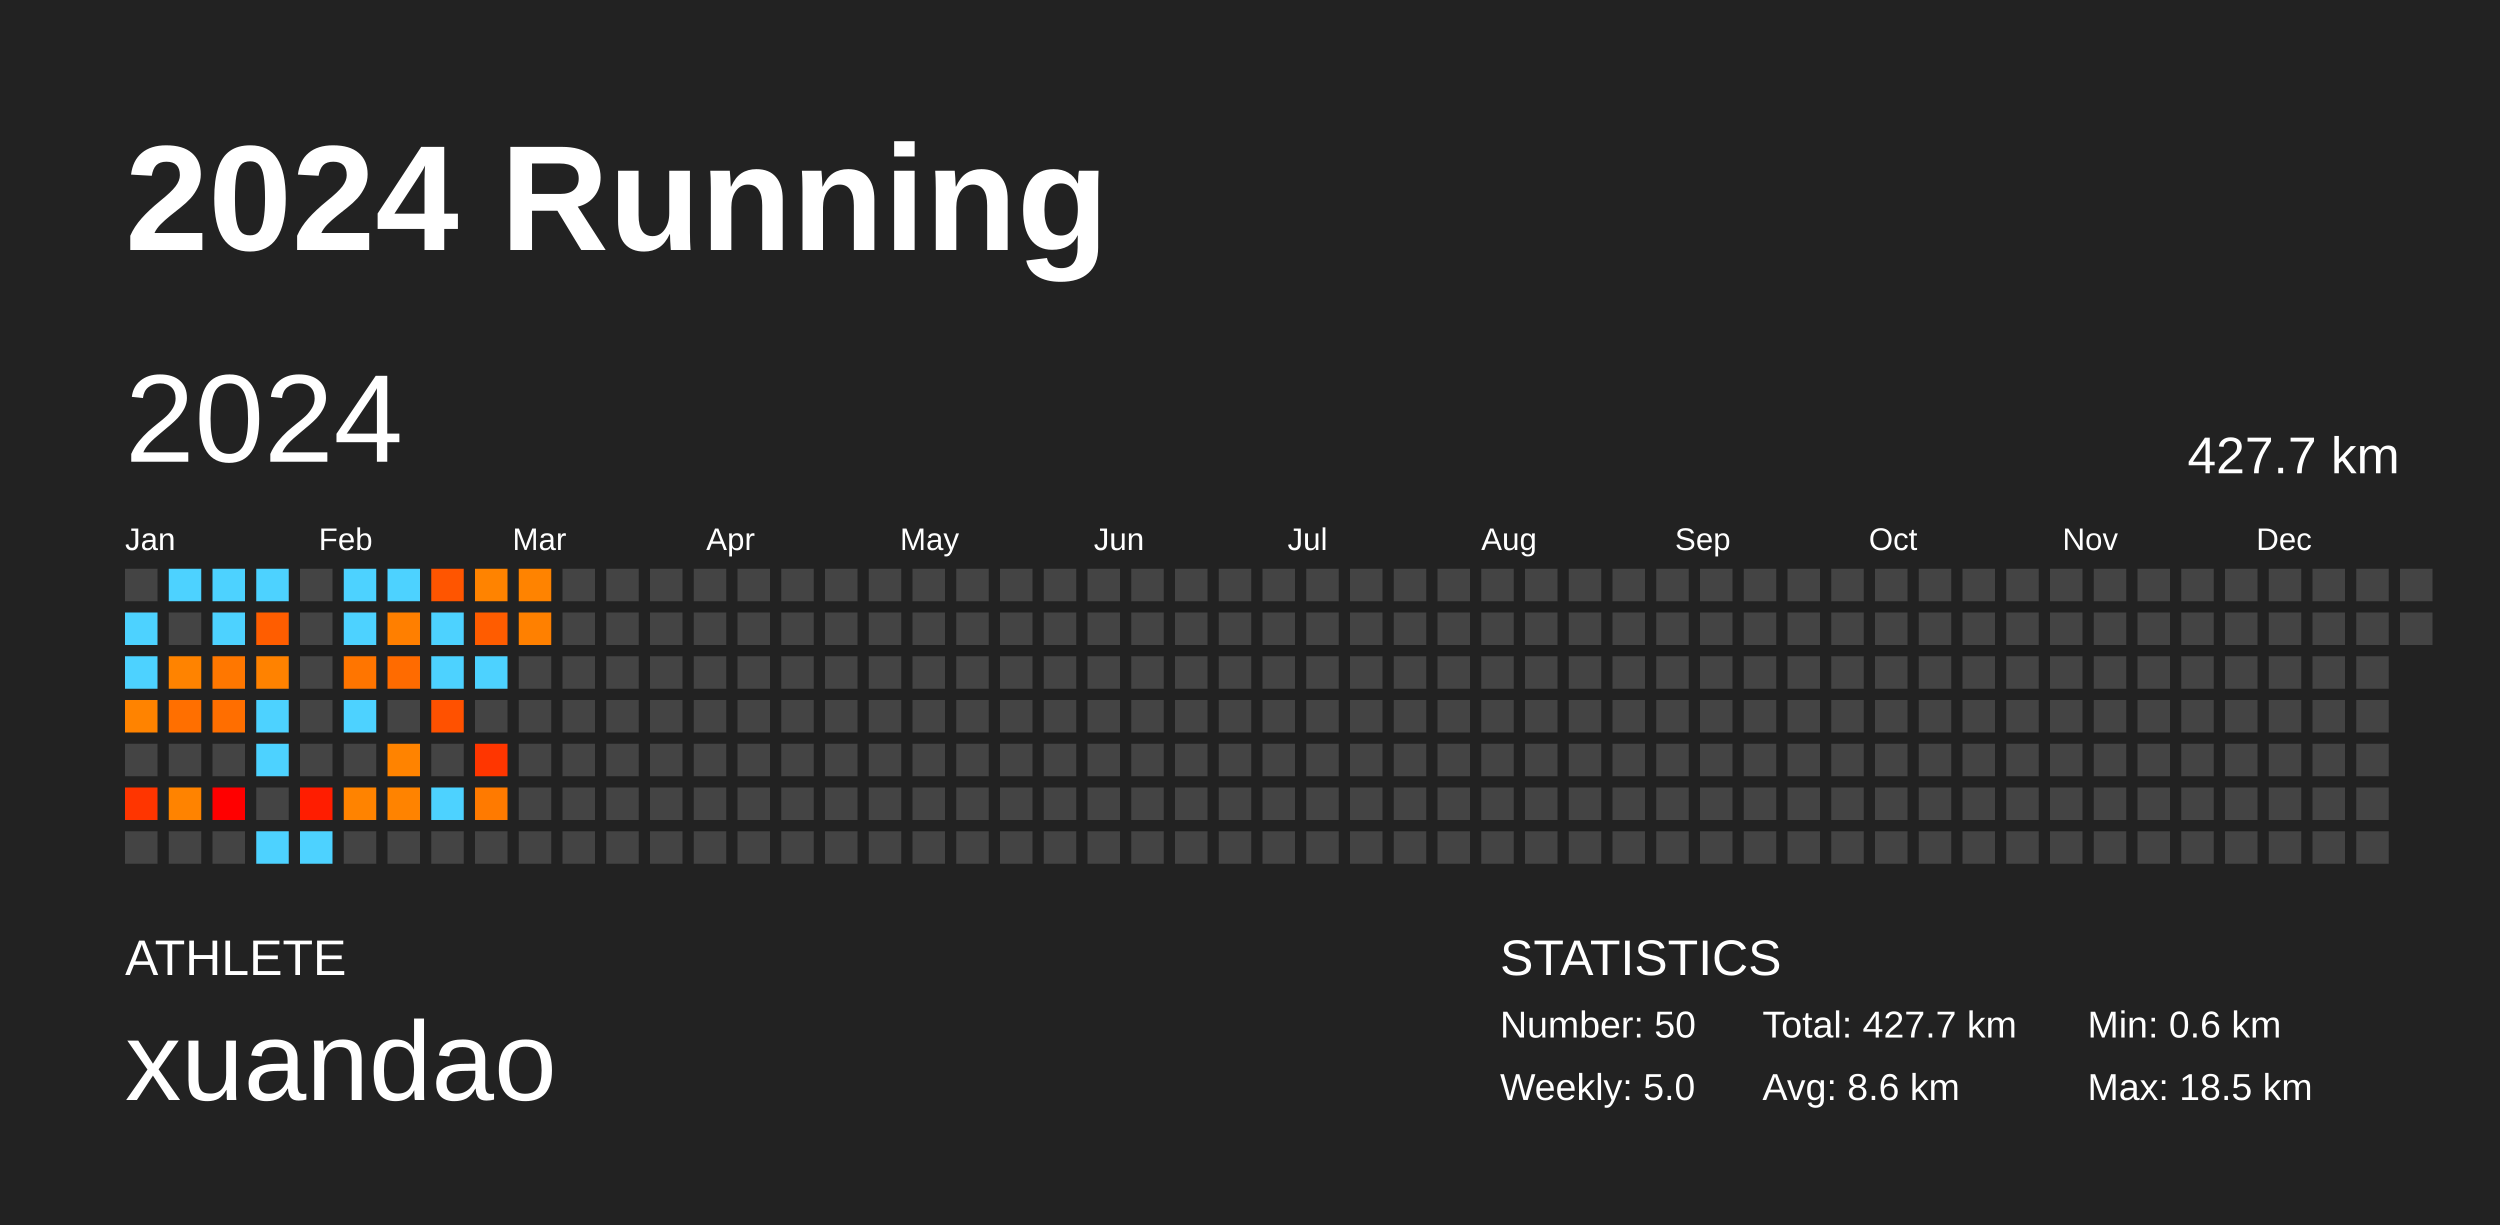
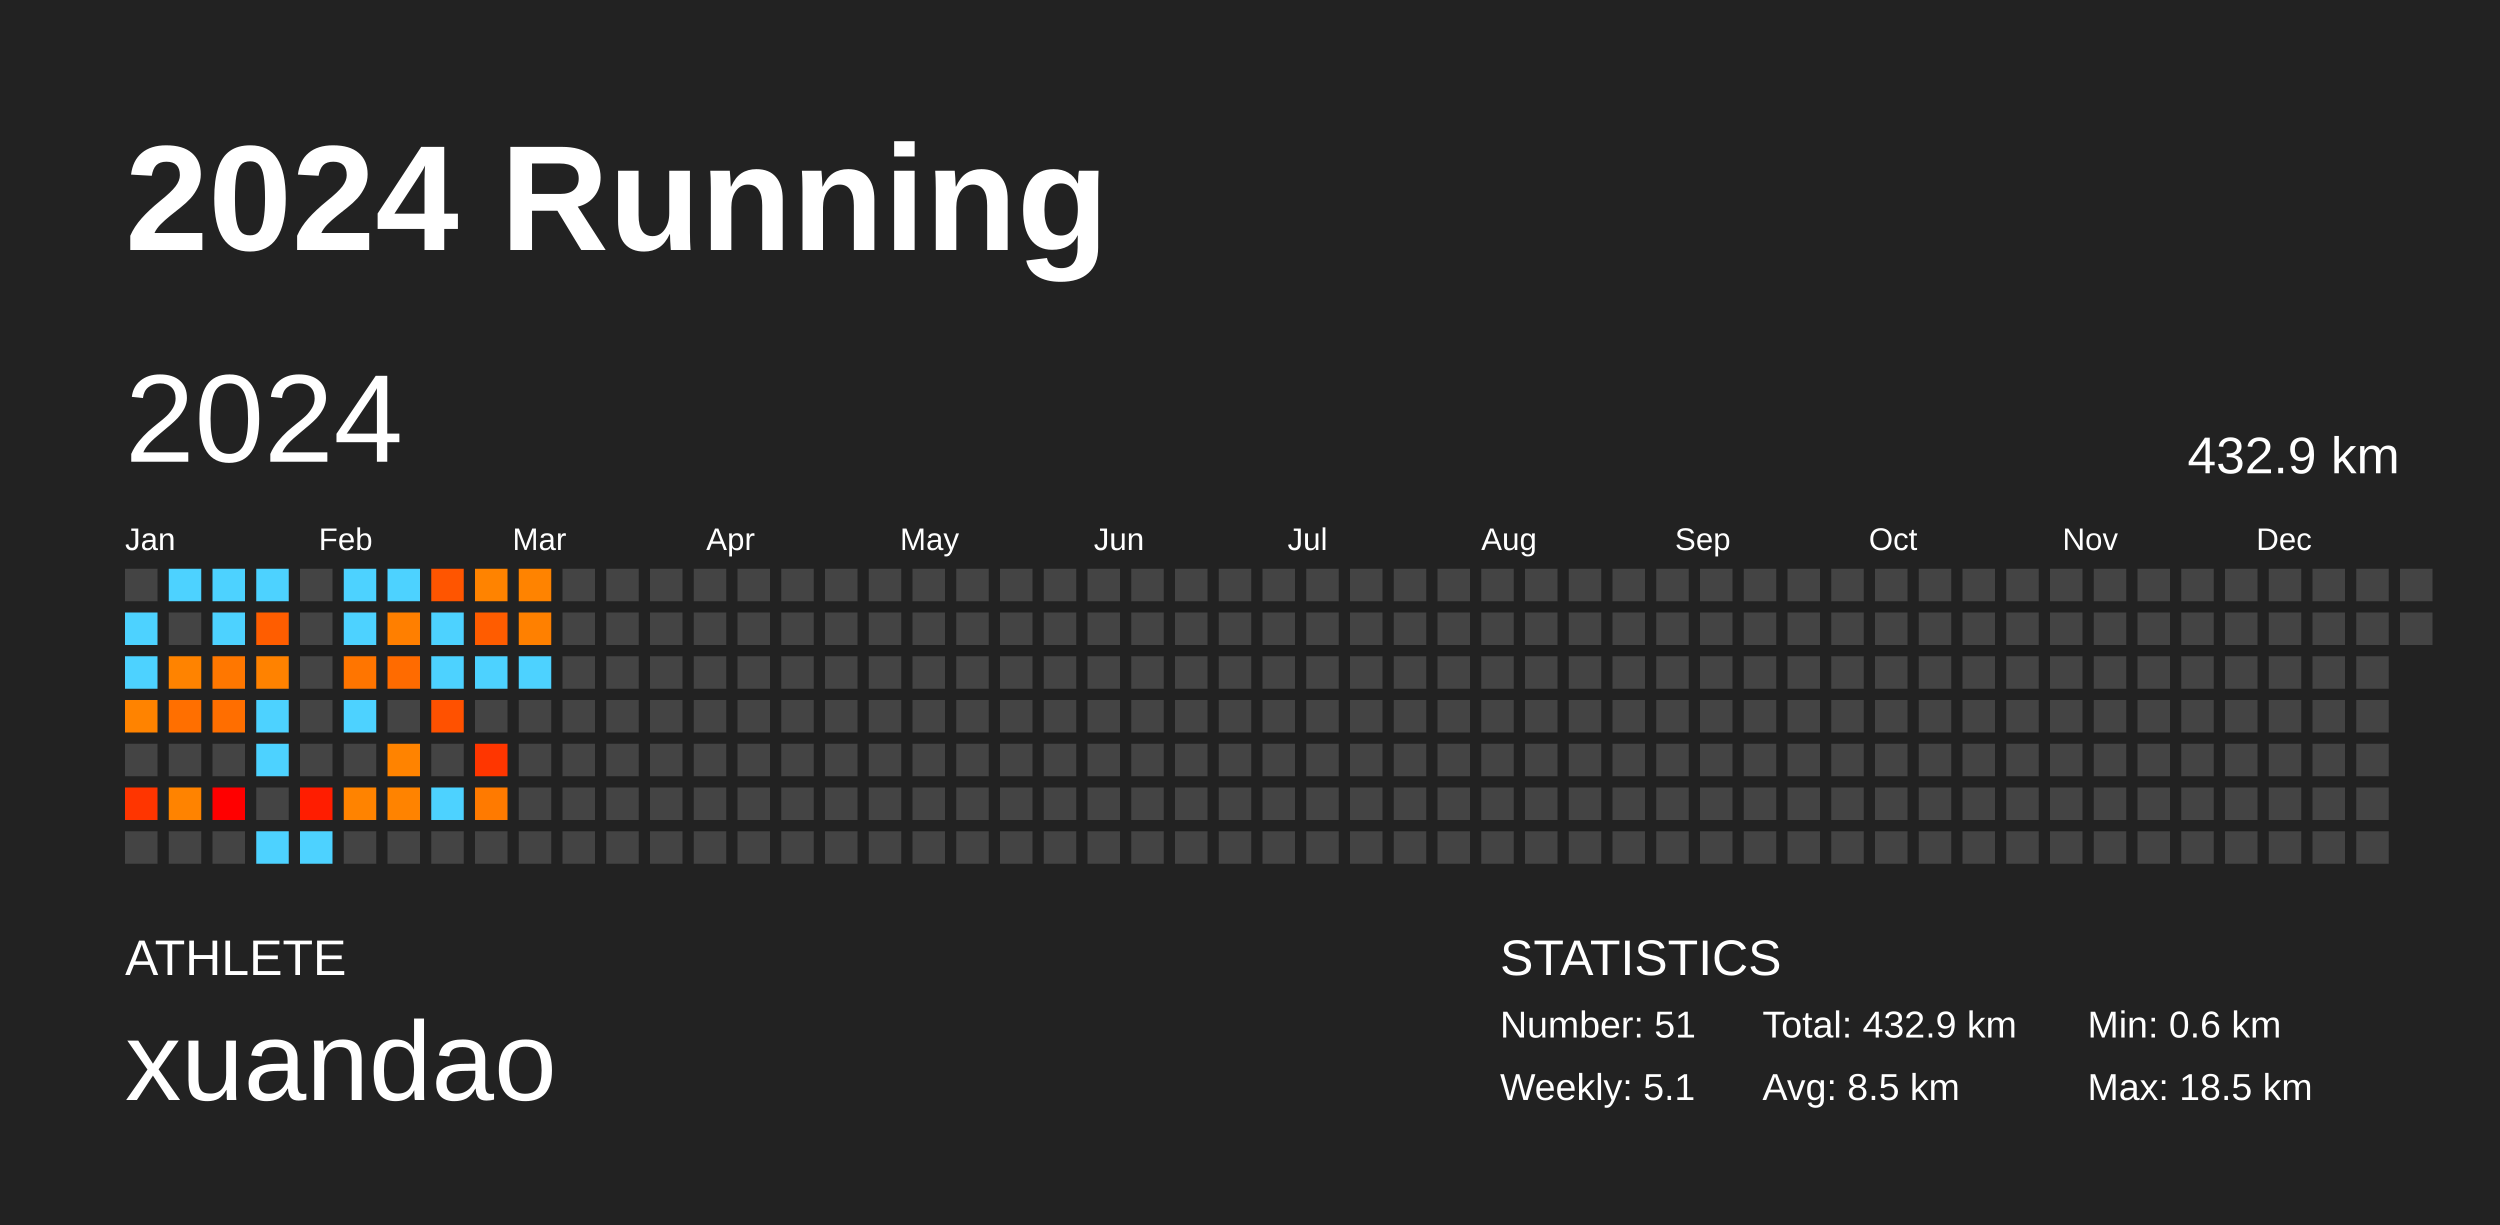
<svg xmlns="http://www.w3.org/2000/svg" baseProfile="full" height="98mm" version="1.1" viewBox="0,0,200,98" width="200mm">
  <defs />
  <rect fill="#222222" height="98" width="200" x="0" y="0" />
  <text fill="#FFFFFF" style="font-size:12px; font-family:Arial; font-weight:bold;" x="10" y="20">2024 Running</text>
  <text fill="#FFFFFF" style="font-size:4px; font-family:Arial" x="10" y="78">ATHLETE</text>
  <text fill="#FFFFFF" style="font-size:9px; font-family:Arial" x="10" y="88">xuandao</text>
  <text fill="#FFFFFF" style="font-size:4px; font-family:Arial" x="120" y="78">STATISTICS</text>
-   <text fill="#FFFFFF" style="font-size:3px; font-family:Arial" x="120" y="83">Number: 50</text>
-   <text fill="#FFFFFF" style="font-size:3px; font-family:Arial" x="120" y="88">Weekly: 5.0</text>
-   <text fill="#FFFFFF" style="font-size:3px; font-family:Arial" x="141" y="83">Total: 427.7 km</text>
-   <text fill="#FFFFFF" style="font-size:3px; font-family:Arial" x="141" y="88">Avg: 8.6 km</text>
+   <text fill="#FFFFFF" style="font-size:3px; font-family:Arial" x="120" y="83">Number: 51</text>
+   <text fill="#FFFFFF" style="font-size:3px; font-family:Arial" x="120" y="88">Weekly: 5.1</text>
+   <text fill="#FFFFFF" style="font-size:3px; font-family:Arial" x="141" y="83">Total: 432.9 km</text>
+   <text fill="#FFFFFF" style="font-size:3px; font-family:Arial" x="141" y="88">Avg: 8.5 km</text>
  <text fill="#FFFFFF" style="font-size:3px; font-family:Arial" x="167" y="83">Min: 0.6 km</text>
  <text fill="#FFFFFF" style="font-size:3px; font-family:Arial" x="167" y="88">Max: 18.5 km</text>
  <text dominant-baseline="hanging" fill="#FFFFFF" style="font-size:10.0px; font-family:Arial;" x="10" y="30">2024</text>
-   <text dominant-baseline="hanging" fill="#FFFFFF" style="font-size:4.125px; font-family:Arial;" x="175" y="35">427.7 km</text>
+   <text dominant-baseline="hanging" fill="#FFFFFF" style="font-size:4.125px; font-family:Arial;" x="175" y="35">432.9 km</text>
  <text fill="#FFFFFF" style="font-size:2.5px; font-family:Arial" x="10.0" y="44">Jan</text>
  <text fill="#FFFFFF" style="font-size:2.5px; font-family:Arial" x="25.5" y="44">Feb</text>
  <text fill="#FFFFFF" style="font-size:2.5px; font-family:Arial" x="41.0" y="44">Mar</text>
  <text fill="#FFFFFF" style="font-size:2.5px; font-family:Arial" x="56.5" y="44">Apr</text>
  <text fill="#FFFFFF" style="font-size:2.5px; font-family:Arial" x="72.0" y="44">May</text>
  <text fill="#FFFFFF" style="font-size:2.5px; font-family:Arial" x="87.5" y="44">Jun</text>
  <text fill="#FFFFFF" style="font-size:2.5px; font-family:Arial" x="103.0" y="44">Jul</text>
  <text fill="#FFFFFF" style="font-size:2.5px; font-family:Arial" x="118.5" y="44">Aug</text>
  <text fill="#FFFFFF" style="font-size:2.5px; font-family:Arial" x="134.0" y="44">Sep</text>
  <text fill="#FFFFFF" style="font-size:2.5px; font-family:Arial" x="149.5" y="44">Oct</text>
  <text fill="#FFFFFF" style="font-size:2.5px; font-family:Arial" x="165.0" y="44">Nov</text>
  <text fill="#FFFFFF" style="font-size:2.5px; font-family:Arial" x="180.5" y="44">Dec</text>
  <rect fill="#444444" height="2.6" width="2.6" x="10.0" y="45.5" />
  <rect fill="#4dd2ff" height="2.6" width="2.6" x="10.0" y="49.0" />
  <rect fill="#4dd2ff" height="2.6" width="2.6" x="10.0" y="52.5" />
  <rect fill="#ff8300" height="2.6" width="2.6" x="10.0" y="56.0" />
  <rect fill="#444444" height="2.6" width="2.6" x="10.0" y="59.5" />
  <rect fill="#ff3500" height="2.6" width="2.6" x="10.0" y="63.0" />
  <rect fill="#444444" height="2.6" width="2.6" x="10.0" y="66.5" />
  <rect fill="#4dd2ff" height="2.6" width="2.6" x="13.5" y="45.5" />
  <rect fill="#444444" height="2.6" width="2.6" x="13.5" y="49.0" />
  <rect fill="#ff8300" height="2.6" width="2.6" x="13.5" y="52.5" />
  <rect fill="#ff6f00" height="2.6" width="2.6" x="13.5" y="56.0" />
  <rect fill="#444444" height="2.6" width="2.6" x="13.5" y="59.5" />
  <rect fill="#ff8300" height="2.6" width="2.6" x="13.5" y="63.0" />
  <rect fill="#444444" height="2.6" width="2.6" x="13.5" y="66.5" />
  <rect fill="#4dd2ff" height="2.6" width="2.6" x="17.0" y="45.5" />
  <rect fill="#4dd2ff" height="2.6" width="2.6" x="17.0" y="49.0" />
  <rect fill="#ff7700" height="2.6" width="2.6" x="17.0" y="52.5" />
  <rect fill="#ff6e00" height="2.6" width="2.6" x="17.0" y="56.0" />
  <rect fill="#444444" height="2.6" width="2.6" x="17.0" y="59.5" />
  <rect fill="#ff0000" height="2.6" width="2.6" x="17.0" y="63.0" />
  <rect fill="#444444" height="2.6" width="2.6" x="17.0" y="66.5" />
  <rect fill="#4dd2ff" height="2.6" width="2.6" x="20.5" y="45.5" />
  <rect fill="#ff5d00" height="2.6" width="2.6" x="20.5" y="49.0" />
  <rect fill="#ff8200" height="2.6" width="2.6" x="20.5" y="52.5" />
  <rect fill="#4dd2ff" height="2.6" width="2.6" x="20.5" y="56.0" />
  <rect fill="#4dd2ff" height="2.6" width="2.6" x="20.5" y="59.5" />
  <rect fill="#444444" height="2.6" width="2.6" x="20.5" y="63.0" />
  <rect fill="#4dd2ff" height="2.6" width="2.6" x="20.5" y="66.5" />
  <rect fill="#444444" height="2.6" width="2.6" x="24.0" y="45.5" />
  <rect fill="#444444" height="2.6" width="2.6" x="24.0" y="49.0" />
  <rect fill="#444444" height="2.6" width="2.6" x="24.0" y="52.5" />
  <rect fill="#444444" height="2.6" width="2.6" x="24.0" y="56.0" />
  <rect fill="#444444" height="2.6" width="2.6" x="24.0" y="59.5" />
  <rect fill="#ff1d00" height="2.6" width="2.6" x="24.0" y="63.0" />
  <rect fill="#4dd2ff" height="2.6" width="2.6" x="24.0" y="66.5" />
  <rect fill="#4dd2ff" height="2.6" width="2.6" x="27.5" y="45.5" />
  <rect fill="#4dd2ff" height="2.6" width="2.6" x="27.5" y="49.0" />
  <rect fill="#ff7500" height="2.6" width="2.6" x="27.5" y="52.5" />
  <rect fill="#4dd2ff" height="2.6" width="2.6" x="27.5" y="56.0" />
  <rect fill="#444444" height="2.6" width="2.6" x="27.5" y="59.5" />
  <rect fill="#ff8300" height="2.6" width="2.6" x="27.5" y="63.0" />
  <rect fill="#444444" height="2.6" width="2.6" x="27.5" y="66.5" />
  <rect fill="#4dd2ff" height="2.6" width="2.6" x="31.0" y="45.5" />
  <rect fill="#ff7f00" height="2.6" width="2.6" x="31.0" y="49.0" />
  <rect fill="#ff6b00" height="2.6" width="2.6" x="31.0" y="52.5" />
  <rect fill="#444444" height="2.6" width="2.6" x="31.0" y="56.0" />
  <rect fill="#ff8300" height="2.6" width="2.6" x="31.0" y="59.5" />
  <rect fill="#ff8300" height="2.6" width="2.6" x="31.0" y="63.0" />
  <rect fill="#444444" height="2.6" width="2.6" x="31.0" y="66.5" />
  <rect fill="#ff5500" height="2.6" width="2.6" x="34.5" y="45.5" />
  <rect fill="#4dd2ff" height="2.6" width="2.6" x="34.5" y="49.0" />
  <rect fill="#4dd2ff" height="2.6" width="2.6" x="34.5" y="52.5" />
  <rect fill="#ff5100" height="2.6" width="2.6" x="34.5" y="56.0" />
  <rect fill="#444444" height="2.6" width="2.6" x="34.5" y="59.5" />
  <rect fill="#4dd2ff" height="2.6" width="2.6" x="34.5" y="63.0" />
  <rect fill="#444444" height="2.6" width="2.6" x="34.5" y="66.5" />
  <rect fill="#ff8300" height="2.6" width="2.6" x="38.0" y="45.5" />
  <rect fill="#ff5c00" height="2.6" width="2.6" x="38.0" y="49.0" />
  <rect fill="#4dd2ff" height="2.6" width="2.6" x="38.0" y="52.5" />
  <rect fill="#444444" height="2.6" width="2.6" x="38.0" y="56.0" />
  <rect fill="#ff3600" height="2.6" width="2.6" x="38.0" y="59.5" />
  <rect fill="#ff7a00" height="2.6" width="2.6" x="38.0" y="63.0" />
  <rect fill="#444444" height="2.6" width="2.6" x="38.0" y="66.5" />
  <rect fill="#ff8300" height="2.6" width="2.6" x="41.5" y="45.5" />
  <rect fill="#ff8000" height="2.6" width="2.6" x="41.5" y="49.0" />
-   <rect fill="#444444" height="2.6" width="2.6" x="41.5" y="52.5" />
+   <rect fill="#4dd2ff" height="2.6" width="2.6" x="41.5" y="52.5" />
  <rect fill="#444444" height="2.6" width="2.6" x="41.5" y="56.0" />
  <rect fill="#444444" height="2.6" width="2.6" x="41.5" y="59.5" />
  <rect fill="#444444" height="2.6" width="2.6" x="41.5" y="63.0" />
  <rect fill="#444444" height="2.6" width="2.6" x="41.5" y="66.5" />
  <rect fill="#444444" height="2.6" width="2.6" x="45.0" y="45.5" />
  <rect fill="#444444" height="2.6" width="2.6" x="45.0" y="49.0" />
  <rect fill="#444444" height="2.6" width="2.6" x="45.0" y="52.5" />
  <rect fill="#444444" height="2.6" width="2.6" x="45.0" y="56.0" />
  <rect fill="#444444" height="2.6" width="2.6" x="45.0" y="59.5" />
  <rect fill="#444444" height="2.6" width="2.6" x="45.0" y="63.0" />
  <rect fill="#444444" height="2.6" width="2.6" x="45.0" y="66.5" />
  <rect fill="#444444" height="2.6" width="2.6" x="48.5" y="45.5" />
  <rect fill="#444444" height="2.6" width="2.6" x="48.5" y="49.0" />
  <rect fill="#444444" height="2.6" width="2.6" x="48.5" y="52.5" />
  <rect fill="#444444" height="2.6" width="2.6" x="48.5" y="56.0" />
  <rect fill="#444444" height="2.6" width="2.6" x="48.5" y="59.5" />
  <rect fill="#444444" height="2.6" width="2.6" x="48.5" y="63.0" />
  <rect fill="#444444" height="2.6" width="2.6" x="48.5" y="66.5" />
  <rect fill="#444444" height="2.6" width="2.6" x="52.0" y="45.5" />
  <rect fill="#444444" height="2.6" width="2.6" x="52.0" y="49.0" />
  <rect fill="#444444" height="2.6" width="2.6" x="52.0" y="52.5" />
  <rect fill="#444444" height="2.6" width="2.6" x="52.0" y="56.0" />
  <rect fill="#444444" height="2.6" width="2.6" x="52.0" y="59.5" />
  <rect fill="#444444" height="2.6" width="2.6" x="52.0" y="63.0" />
  <rect fill="#444444" height="2.6" width="2.6" x="52.0" y="66.5" />
  <rect fill="#444444" height="2.6" width="2.6" x="55.5" y="45.5" />
  <rect fill="#444444" height="2.6" width="2.6" x="55.5" y="49.0" />
  <rect fill="#444444" height="2.6" width="2.6" x="55.5" y="52.5" />
  <rect fill="#444444" height="2.6" width="2.6" x="55.5" y="56.0" />
  <rect fill="#444444" height="2.6" width="2.6" x="55.5" y="59.5" />
  <rect fill="#444444" height="2.6" width="2.6" x="55.5" y="63.0" />
  <rect fill="#444444" height="2.6" width="2.6" x="55.5" y="66.5" />
  <rect fill="#444444" height="2.6" width="2.6" x="59.0" y="45.5" />
  <rect fill="#444444" height="2.6" width="2.6" x="59.0" y="49.0" />
  <rect fill="#444444" height="2.6" width="2.6" x="59.0" y="52.5" />
  <rect fill="#444444" height="2.6" width="2.6" x="59.0" y="56.0" />
  <rect fill="#444444" height="2.6" width="2.6" x="59.0" y="59.5" />
  <rect fill="#444444" height="2.6" width="2.6" x="59.0" y="63.0" />
  <rect fill="#444444" height="2.6" width="2.6" x="59.0" y="66.5" />
  <rect fill="#444444" height="2.6" width="2.6" x="62.5" y="45.5" />
  <rect fill="#444444" height="2.6" width="2.6" x="62.5" y="49.0" />
  <rect fill="#444444" height="2.6" width="2.6" x="62.5" y="52.5" />
  <rect fill="#444444" height="2.6" width="2.6" x="62.5" y="56.0" />
  <rect fill="#444444" height="2.6" width="2.6" x="62.5" y="59.5" />
  <rect fill="#444444" height="2.6" width="2.6" x="62.5" y="63.0" />
  <rect fill="#444444" height="2.6" width="2.6" x="62.5" y="66.5" />
  <rect fill="#444444" height="2.6" width="2.6" x="66.0" y="45.5" />
  <rect fill="#444444" height="2.6" width="2.6" x="66.0" y="49.0" />
  <rect fill="#444444" height="2.6" width="2.6" x="66.0" y="52.5" />
  <rect fill="#444444" height="2.6" width="2.6" x="66.0" y="56.0" />
  <rect fill="#444444" height="2.6" width="2.6" x="66.0" y="59.5" />
  <rect fill="#444444" height="2.6" width="2.6" x="66.0" y="63.0" />
  <rect fill="#444444" height="2.6" width="2.6" x="66.0" y="66.5" />
  <rect fill="#444444" height="2.6" width="2.6" x="69.5" y="45.5" />
  <rect fill="#444444" height="2.6" width="2.6" x="69.5" y="49.0" />
  <rect fill="#444444" height="2.6" width="2.6" x="69.5" y="52.5" />
  <rect fill="#444444" height="2.6" width="2.6" x="69.5" y="56.0" />
  <rect fill="#444444" height="2.6" width="2.6" x="69.5" y="59.5" />
  <rect fill="#444444" height="2.6" width="2.6" x="69.5" y="63.0" />
  <rect fill="#444444" height="2.6" width="2.6" x="69.5" y="66.5" />
  <rect fill="#444444" height="2.6" width="2.6" x="73.0" y="45.5" />
  <rect fill="#444444" height="2.6" width="2.6" x="73.0" y="49.0" />
  <rect fill="#444444" height="2.6" width="2.6" x="73.0" y="52.5" />
  <rect fill="#444444" height="2.6" width="2.6" x="73.0" y="56.0" />
  <rect fill="#444444" height="2.6" width="2.6" x="73.0" y="59.5" />
  <rect fill="#444444" height="2.6" width="2.6" x="73.0" y="63.0" />
  <rect fill="#444444" height="2.6" width="2.6" x="73.0" y="66.5" />
  <rect fill="#444444" height="2.6" width="2.6" x="76.5" y="45.5" />
  <rect fill="#444444" height="2.6" width="2.6" x="76.5" y="49.0" />
  <rect fill="#444444" height="2.6" width="2.6" x="76.5" y="52.5" />
  <rect fill="#444444" height="2.6" width="2.6" x="76.5" y="56.0" />
  <rect fill="#444444" height="2.6" width="2.6" x="76.5" y="59.5" />
  <rect fill="#444444" height="2.6" width="2.6" x="76.5" y="63.0" />
  <rect fill="#444444" height="2.6" width="2.6" x="76.5" y="66.5" />
  <rect fill="#444444" height="2.6" width="2.6" x="80.0" y="45.5" />
  <rect fill="#444444" height="2.6" width="2.6" x="80.0" y="49.0" />
  <rect fill="#444444" height="2.6" width="2.6" x="80.0" y="52.5" />
  <rect fill="#444444" height="2.6" width="2.6" x="80.0" y="56.0" />
  <rect fill="#444444" height="2.6" width="2.6" x="80.0" y="59.5" />
  <rect fill="#444444" height="2.6" width="2.6" x="80.0" y="63.0" />
  <rect fill="#444444" height="2.6" width="2.6" x="80.0" y="66.5" />
  <rect fill="#444444" height="2.6" width="2.6" x="83.5" y="45.5" />
  <rect fill="#444444" height="2.6" width="2.6" x="83.5" y="49.0" />
  <rect fill="#444444" height="2.6" width="2.6" x="83.5" y="52.5" />
  <rect fill="#444444" height="2.6" width="2.6" x="83.5" y="56.0" />
  <rect fill="#444444" height="2.6" width="2.6" x="83.5" y="59.5" />
  <rect fill="#444444" height="2.6" width="2.6" x="83.5" y="63.0" />
  <rect fill="#444444" height="2.6" width="2.6" x="83.5" y="66.5" />
  <rect fill="#444444" height="2.6" width="2.6" x="87.0" y="45.5" />
  <rect fill="#444444" height="2.6" width="2.6" x="87.0" y="49.0" />
  <rect fill="#444444" height="2.6" width="2.6" x="87.0" y="52.5" />
  <rect fill="#444444" height="2.6" width="2.6" x="87.0" y="56.0" />
  <rect fill="#444444" height="2.6" width="2.6" x="87.0" y="59.5" />
  <rect fill="#444444" height="2.6" width="2.6" x="87.0" y="63.0" />
  <rect fill="#444444" height="2.6" width="2.6" x="87.0" y="66.5" />
  <rect fill="#444444" height="2.6" width="2.6" x="90.5" y="45.5" />
  <rect fill="#444444" height="2.6" width="2.6" x="90.5" y="49.0" />
  <rect fill="#444444" height="2.6" width="2.6" x="90.5" y="52.5" />
  <rect fill="#444444" height="2.6" width="2.6" x="90.5" y="56.0" />
  <rect fill="#444444" height="2.6" width="2.6" x="90.5" y="59.5" />
  <rect fill="#444444" height="2.6" width="2.6" x="90.5" y="63.0" />
  <rect fill="#444444" height="2.6" width="2.6" x="90.5" y="66.5" />
  <rect fill="#444444" height="2.6" width="2.6" x="94.0" y="45.5" />
  <rect fill="#444444" height="2.6" width="2.6" x="94.0" y="49.0" />
  <rect fill="#444444" height="2.6" width="2.6" x="94.0" y="52.5" />
  <rect fill="#444444" height="2.6" width="2.6" x="94.0" y="56.0" />
  <rect fill="#444444" height="2.6" width="2.6" x="94.0" y="59.5" />
  <rect fill="#444444" height="2.6" width="2.6" x="94.0" y="63.0" />
  <rect fill="#444444" height="2.6" width="2.6" x="94.0" y="66.5" />
  <rect fill="#444444" height="2.6" width="2.6" x="97.5" y="45.5" />
  <rect fill="#444444" height="2.6" width="2.6" x="97.5" y="49.0" />
  <rect fill="#444444" height="2.6" width="2.6" x="97.5" y="52.5" />
  <rect fill="#444444" height="2.6" width="2.6" x="97.5" y="56.0" />
  <rect fill="#444444" height="2.6" width="2.6" x="97.5" y="59.5" />
  <rect fill="#444444" height="2.6" width="2.6" x="97.5" y="63.0" />
  <rect fill="#444444" height="2.6" width="2.6" x="97.5" y="66.5" />
  <rect fill="#444444" height="2.6" width="2.6" x="101.0" y="45.5" />
  <rect fill="#444444" height="2.6" width="2.6" x="101.0" y="49.0" />
  <rect fill="#444444" height="2.6" width="2.6" x="101.0" y="52.5" />
  <rect fill="#444444" height="2.6" width="2.6" x="101.0" y="56.0" />
  <rect fill="#444444" height="2.6" width="2.6" x="101.0" y="59.5" />
  <rect fill="#444444" height="2.6" width="2.6" x="101.0" y="63.0" />
  <rect fill="#444444" height="2.6" width="2.6" x="101.0" y="66.5" />
  <rect fill="#444444" height="2.6" width="2.6" x="104.5" y="45.5" />
  <rect fill="#444444" height="2.6" width="2.6" x="104.5" y="49.0" />
  <rect fill="#444444" height="2.6" width="2.6" x="104.5" y="52.5" />
  <rect fill="#444444" height="2.6" width="2.6" x="104.5" y="56.0" />
  <rect fill="#444444" height="2.6" width="2.6" x="104.5" y="59.5" />
  <rect fill="#444444" height="2.6" width="2.6" x="104.5" y="63.0" />
  <rect fill="#444444" height="2.6" width="2.6" x="104.5" y="66.5" />
  <rect fill="#444444" height="2.6" width="2.6" x="108.0" y="45.5" />
  <rect fill="#444444" height="2.6" width="2.6" x="108.0" y="49.0" />
  <rect fill="#444444" height="2.6" width="2.6" x="108.0" y="52.5" />
  <rect fill="#444444" height="2.6" width="2.6" x="108.0" y="56.0" />
  <rect fill="#444444" height="2.6" width="2.6" x="108.0" y="59.5" />
  <rect fill="#444444" height="2.6" width="2.6" x="108.0" y="63.0" />
  <rect fill="#444444" height="2.6" width="2.6" x="108.0" y="66.5" />
  <rect fill="#444444" height="2.6" width="2.6" x="111.5" y="45.5" />
  <rect fill="#444444" height="2.6" width="2.6" x="111.5" y="49.0" />
  <rect fill="#444444" height="2.6" width="2.6" x="111.5" y="52.5" />
  <rect fill="#444444" height="2.6" width="2.6" x="111.5" y="56.0" />
  <rect fill="#444444" height="2.6" width="2.6" x="111.5" y="59.5" />
  <rect fill="#444444" height="2.6" width="2.6" x="111.5" y="63.0" />
  <rect fill="#444444" height="2.6" width="2.6" x="111.5" y="66.5" />
  <rect fill="#444444" height="2.6" width="2.6" x="115.0" y="45.5" />
  <rect fill="#444444" height="2.6" width="2.6" x="115.0" y="49.0" />
  <rect fill="#444444" height="2.6" width="2.6" x="115.0" y="52.5" />
  <rect fill="#444444" height="2.6" width="2.6" x="115.0" y="56.0" />
  <rect fill="#444444" height="2.6" width="2.6" x="115.0" y="59.5" />
  <rect fill="#444444" height="2.6" width="2.6" x="115.0" y="63.0" />
  <rect fill="#444444" height="2.6" width="2.6" x="115.0" y="66.5" />
  <rect fill="#444444" height="2.6" width="2.6" x="118.5" y="45.5" />
  <rect fill="#444444" height="2.6" width="2.6" x="118.5" y="49.0" />
  <rect fill="#444444" height="2.6" width="2.6" x="118.5" y="52.5" />
  <rect fill="#444444" height="2.6" width="2.6" x="118.5" y="56.0" />
  <rect fill="#444444" height="2.6" width="2.6" x="118.5" y="59.5" />
  <rect fill="#444444" height="2.6" width="2.6" x="118.5" y="63.0" />
  <rect fill="#444444" height="2.6" width="2.6" x="118.5" y="66.5" />
  <rect fill="#444444" height="2.6" width="2.6" x="122.0" y="45.5" />
  <rect fill="#444444" height="2.6" width="2.6" x="122.0" y="49.0" />
  <rect fill="#444444" height="2.6" width="2.6" x="122.0" y="52.5" />
  <rect fill="#444444" height="2.6" width="2.6" x="122.0" y="56.0" />
  <rect fill="#444444" height="2.6" width="2.6" x="122.0" y="59.5" />
  <rect fill="#444444" height="2.6" width="2.6" x="122.0" y="63.0" />
  <rect fill="#444444" height="2.6" width="2.6" x="122.0" y="66.5" />
  <rect fill="#444444" height="2.6" width="2.6" x="125.5" y="45.5" />
  <rect fill="#444444" height="2.6" width="2.6" x="125.5" y="49.0" />
  <rect fill="#444444" height="2.6" width="2.6" x="125.5" y="52.5" />
  <rect fill="#444444" height="2.6" width="2.6" x="125.5" y="56.0" />
  <rect fill="#444444" height="2.6" width="2.6" x="125.5" y="59.5" />
  <rect fill="#444444" height="2.6" width="2.6" x="125.5" y="63.0" />
  <rect fill="#444444" height="2.6" width="2.6" x="125.5" y="66.5" />
  <rect fill="#444444" height="2.6" width="2.6" x="129.0" y="45.5" />
  <rect fill="#444444" height="2.6" width="2.6" x="129.0" y="49.0" />
  <rect fill="#444444" height="2.6" width="2.6" x="129.0" y="52.5" />
  <rect fill="#444444" height="2.6" width="2.6" x="129.0" y="56.0" />
  <rect fill="#444444" height="2.6" width="2.6" x="129.0" y="59.5" />
  <rect fill="#444444" height="2.6" width="2.6" x="129.0" y="63.0" />
  <rect fill="#444444" height="2.6" width="2.6" x="129.0" y="66.5" />
  <rect fill="#444444" height="2.6" width="2.6" x="132.5" y="45.5" />
  <rect fill="#444444" height="2.6" width="2.6" x="132.5" y="49.0" />
  <rect fill="#444444" height="2.6" width="2.6" x="132.5" y="52.5" />
  <rect fill="#444444" height="2.6" width="2.6" x="132.5" y="56.0" />
  <rect fill="#444444" height="2.6" width="2.6" x="132.5" y="59.5" />
  <rect fill="#444444" height="2.6" width="2.6" x="132.5" y="63.0" />
  <rect fill="#444444" height="2.6" width="2.6" x="132.5" y="66.5" />
  <rect fill="#444444" height="2.6" width="2.6" x="136.0" y="45.5" />
  <rect fill="#444444" height="2.6" width="2.6" x="136.0" y="49.0" />
  <rect fill="#444444" height="2.6" width="2.6" x="136.0" y="52.5" />
  <rect fill="#444444" height="2.6" width="2.6" x="136.0" y="56.0" />
  <rect fill="#444444" height="2.6" width="2.6" x="136.0" y="59.5" />
  <rect fill="#444444" height="2.6" width="2.6" x="136.0" y="63.0" />
  <rect fill="#444444" height="2.6" width="2.6" x="136.0" y="66.5" />
  <rect fill="#444444" height="2.6" width="2.6" x="139.5" y="45.5" />
  <rect fill="#444444" height="2.6" width="2.6" x="139.5" y="49.0" />
  <rect fill="#444444" height="2.6" width="2.6" x="139.5" y="52.5" />
  <rect fill="#444444" height="2.6" width="2.6" x="139.5" y="56.0" />
  <rect fill="#444444" height="2.6" width="2.6" x="139.5" y="59.5" />
  <rect fill="#444444" height="2.6" width="2.6" x="139.5" y="63.0" />
  <rect fill="#444444" height="2.6" width="2.6" x="139.5" y="66.5" />
  <rect fill="#444444" height="2.6" width="2.6" x="143.0" y="45.5" />
  <rect fill="#444444" height="2.6" width="2.6" x="143.0" y="49.0" />
  <rect fill="#444444" height="2.6" width="2.6" x="143.0" y="52.5" />
  <rect fill="#444444" height="2.6" width="2.6" x="143.0" y="56.0" />
  <rect fill="#444444" height="2.6" width="2.6" x="143.0" y="59.5" />
  <rect fill="#444444" height="2.6" width="2.6" x="143.0" y="63.0" />
  <rect fill="#444444" height="2.6" width="2.6" x="143.0" y="66.5" />
  <rect fill="#444444" height="2.6" width="2.6" x="146.5" y="45.5" />
  <rect fill="#444444" height="2.6" width="2.6" x="146.5" y="49.0" />
  <rect fill="#444444" height="2.6" width="2.6" x="146.5" y="52.5" />
  <rect fill="#444444" height="2.6" width="2.6" x="146.5" y="56.0" />
  <rect fill="#444444" height="2.6" width="2.6" x="146.5" y="59.5" />
  <rect fill="#444444" height="2.6" width="2.6" x="146.5" y="63.0" />
  <rect fill="#444444" height="2.6" width="2.6" x="146.5" y="66.5" />
  <rect fill="#444444" height="2.6" width="2.6" x="150.0" y="45.5" />
  <rect fill="#444444" height="2.6" width="2.6" x="150.0" y="49.0" />
  <rect fill="#444444" height="2.6" width="2.6" x="150.0" y="52.5" />
  <rect fill="#444444" height="2.6" width="2.6" x="150.0" y="56.0" />
  <rect fill="#444444" height="2.6" width="2.6" x="150.0" y="59.5" />
  <rect fill="#444444" height="2.6" width="2.6" x="150.0" y="63.0" />
  <rect fill="#444444" height="2.6" width="2.6" x="150.0" y="66.5" />
  <rect fill="#444444" height="2.6" width="2.6" x="153.5" y="45.5" />
  <rect fill="#444444" height="2.6" width="2.6" x="153.5" y="49.0" />
  <rect fill="#444444" height="2.6" width="2.6" x="153.5" y="52.5" />
  <rect fill="#444444" height="2.6" width="2.6" x="153.5" y="56.0" />
  <rect fill="#444444" height="2.6" width="2.6" x="153.5" y="59.5" />
  <rect fill="#444444" height="2.6" width="2.6" x="153.5" y="63.0" />
  <rect fill="#444444" height="2.6" width="2.6" x="153.5" y="66.5" />
  <rect fill="#444444" height="2.6" width="2.6" x="157.0" y="45.5" />
  <rect fill="#444444" height="2.6" width="2.6" x="157.0" y="49.0" />
  <rect fill="#444444" height="2.6" width="2.6" x="157.0" y="52.5" />
  <rect fill="#444444" height="2.6" width="2.6" x="157.0" y="56.0" />
  <rect fill="#444444" height="2.6" width="2.6" x="157.0" y="59.5" />
  <rect fill="#444444" height="2.6" width="2.6" x="157.0" y="63.0" />
  <rect fill="#444444" height="2.6" width="2.6" x="157.0" y="66.5" />
  <rect fill="#444444" height="2.6" width="2.6" x="160.5" y="45.5" />
  <rect fill="#444444" height="2.6" width="2.6" x="160.5" y="49.0" />
  <rect fill="#444444" height="2.6" width="2.6" x="160.5" y="52.5" />
  <rect fill="#444444" height="2.6" width="2.6" x="160.5" y="56.0" />
  <rect fill="#444444" height="2.6" width="2.6" x="160.5" y="59.5" />
  <rect fill="#444444" height="2.6" width="2.6" x="160.5" y="63.0" />
  <rect fill="#444444" height="2.6" width="2.6" x="160.5" y="66.5" />
  <rect fill="#444444" height="2.6" width="2.6" x="164.0" y="45.5" />
  <rect fill="#444444" height="2.6" width="2.6" x="164.0" y="49.0" />
  <rect fill="#444444" height="2.6" width="2.6" x="164.0" y="52.5" />
  <rect fill="#444444" height="2.6" width="2.6" x="164.0" y="56.0" />
  <rect fill="#444444" height="2.6" width="2.6" x="164.0" y="59.5" />
  <rect fill="#444444" height="2.6" width="2.6" x="164.0" y="63.0" />
  <rect fill="#444444" height="2.6" width="2.6" x="164.0" y="66.5" />
  <rect fill="#444444" height="2.6" width="2.6" x="167.5" y="45.5" />
  <rect fill="#444444" height="2.6" width="2.6" x="167.5" y="49.0" />
  <rect fill="#444444" height="2.6" width="2.6" x="167.5" y="52.5" />
  <rect fill="#444444" height="2.6" width="2.6" x="167.5" y="56.0" />
  <rect fill="#444444" height="2.6" width="2.6" x="167.5" y="59.5" />
  <rect fill="#444444" height="2.6" width="2.6" x="167.5" y="63.0" />
  <rect fill="#444444" height="2.6" width="2.6" x="167.5" y="66.5" />
  <rect fill="#444444" height="2.6" width="2.6" x="171.0" y="45.5" />
  <rect fill="#444444" height="2.6" width="2.6" x="171.0" y="49.0" />
  <rect fill="#444444" height="2.6" width="2.6" x="171.0" y="52.5" />
  <rect fill="#444444" height="2.6" width="2.6" x="171.0" y="56.0" />
  <rect fill="#444444" height="2.6" width="2.6" x="171.0" y="59.5" />
  <rect fill="#444444" height="2.6" width="2.6" x="171.0" y="63.0" />
  <rect fill="#444444" height="2.6" width="2.6" x="171.0" y="66.5" />
  <rect fill="#444444" height="2.6" width="2.6" x="174.5" y="45.5" />
  <rect fill="#444444" height="2.6" width="2.6" x="174.5" y="49.0" />
  <rect fill="#444444" height="2.6" width="2.6" x="174.5" y="52.5" />
  <rect fill="#444444" height="2.6" width="2.6" x="174.5" y="56.0" />
  <rect fill="#444444" height="2.6" width="2.6" x="174.5" y="59.5" />
  <rect fill="#444444" height="2.6" width="2.6" x="174.5" y="63.0" />
  <rect fill="#444444" height="2.6" width="2.6" x="174.5" y="66.5" />
  <rect fill="#444444" height="2.6" width="2.6" x="178.0" y="45.5" />
  <rect fill="#444444" height="2.6" width="2.6" x="178.0" y="49.0" />
  <rect fill="#444444" height="2.6" width="2.6" x="178.0" y="52.5" />
  <rect fill="#444444" height="2.6" width="2.6" x="178.0" y="56.0" />
  <rect fill="#444444" height="2.6" width="2.6" x="178.0" y="59.5" />
  <rect fill="#444444" height="2.6" width="2.6" x="178.0" y="63.0" />
  <rect fill="#444444" height="2.6" width="2.6" x="178.0" y="66.5" />
  <rect fill="#444444" height="2.6" width="2.6" x="181.5" y="45.5" />
  <rect fill="#444444" height="2.6" width="2.6" x="181.5" y="49.0" />
  <rect fill="#444444" height="2.6" width="2.6" x="181.5" y="52.5" />
  <rect fill="#444444" height="2.6" width="2.6" x="181.5" y="56.0" />
  <rect fill="#444444" height="2.6" width="2.6" x="181.5" y="59.5" />
  <rect fill="#444444" height="2.6" width="2.6" x="181.5" y="63.0" />
  <rect fill="#444444" height="2.6" width="2.6" x="181.5" y="66.5" />
  <rect fill="#444444" height="2.6" width="2.6" x="185.0" y="45.5" />
  <rect fill="#444444" height="2.6" width="2.6" x="185.0" y="49.0" />
  <rect fill="#444444" height="2.6" width="2.6" x="185.0" y="52.5" />
  <rect fill="#444444" height="2.6" width="2.6" x="185.0" y="56.0" />
  <rect fill="#444444" height="2.6" width="2.6" x="185.0" y="59.5" />
  <rect fill="#444444" height="2.6" width="2.6" x="185.0" y="63.0" />
  <rect fill="#444444" height="2.6" width="2.6" x="185.0" y="66.5" />
  <rect fill="#444444" height="2.6" width="2.6" x="188.5" y="45.5" />
  <rect fill="#444444" height="2.6" width="2.6" x="188.5" y="49.0" />
  <rect fill="#444444" height="2.6" width="2.6" x="188.5" y="52.5" />
  <rect fill="#444444" height="2.6" width="2.6" x="188.5" y="56.0" />
  <rect fill="#444444" height="2.6" width="2.6" x="188.5" y="59.5" />
  <rect fill="#444444" height="2.6" width="2.6" x="188.5" y="63.0" />
  <rect fill="#444444" height="2.6" width="2.6" x="188.5" y="66.5" />
  <rect fill="#444444" height="2.6" width="2.6" x="192.0" y="45.5" />
  <rect fill="#444444" height="2.6" width="2.6" x="192.0" y="49.0" />
</svg>
